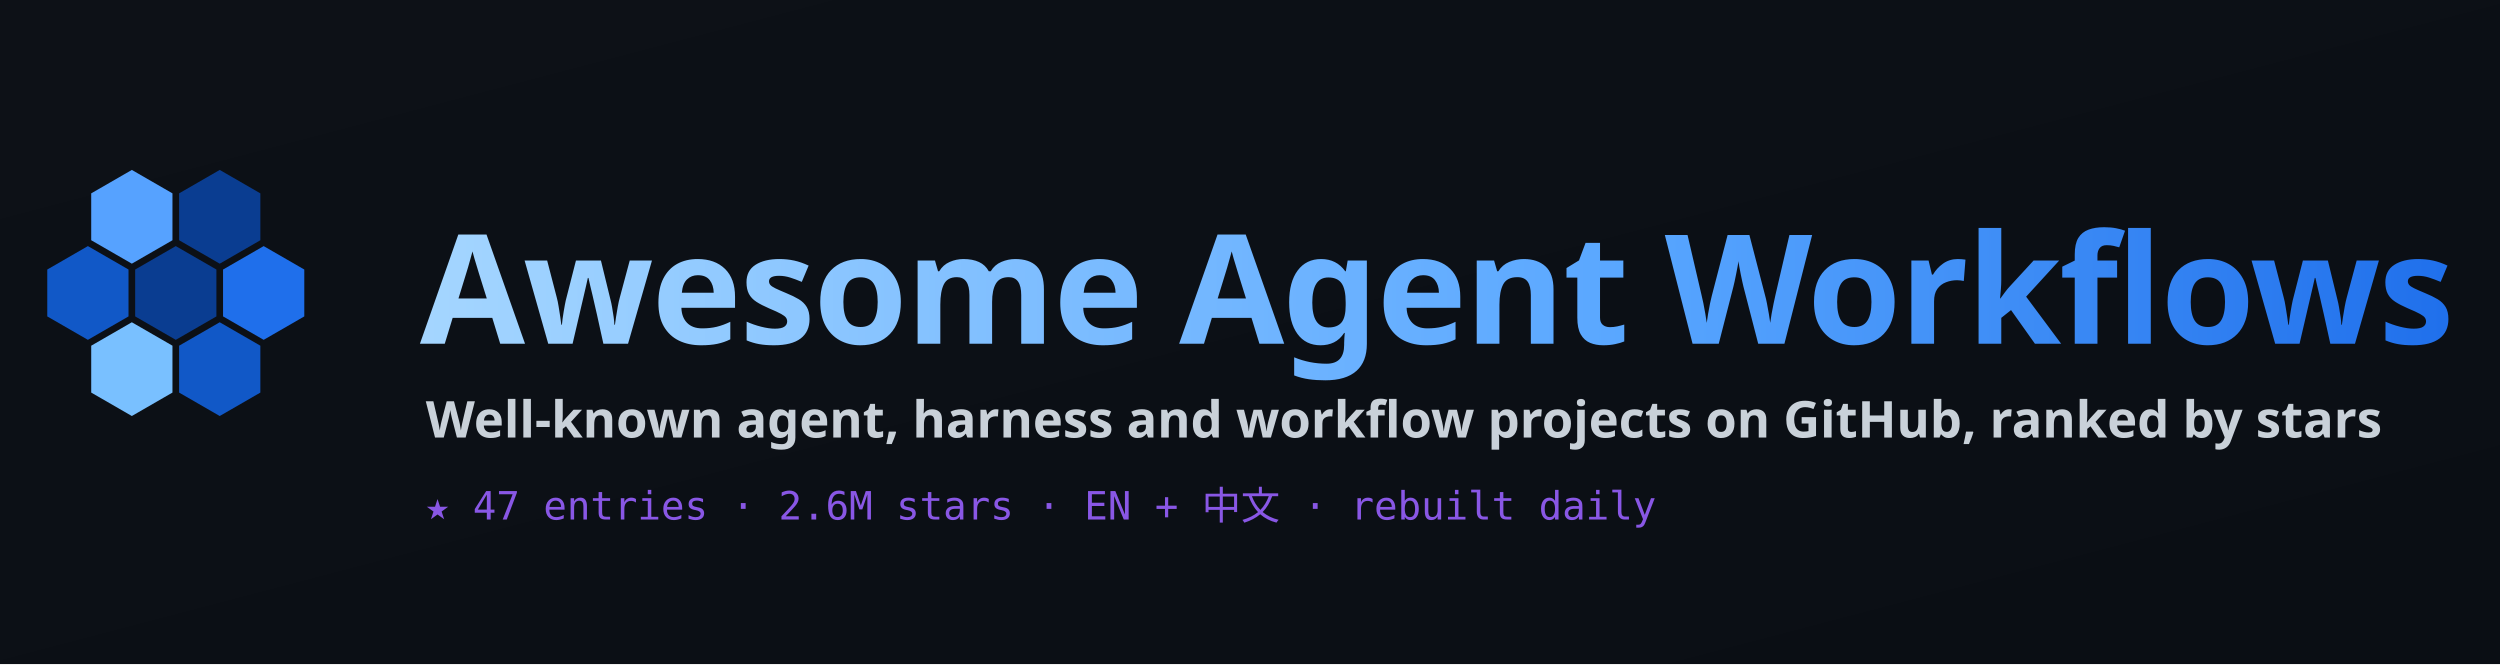
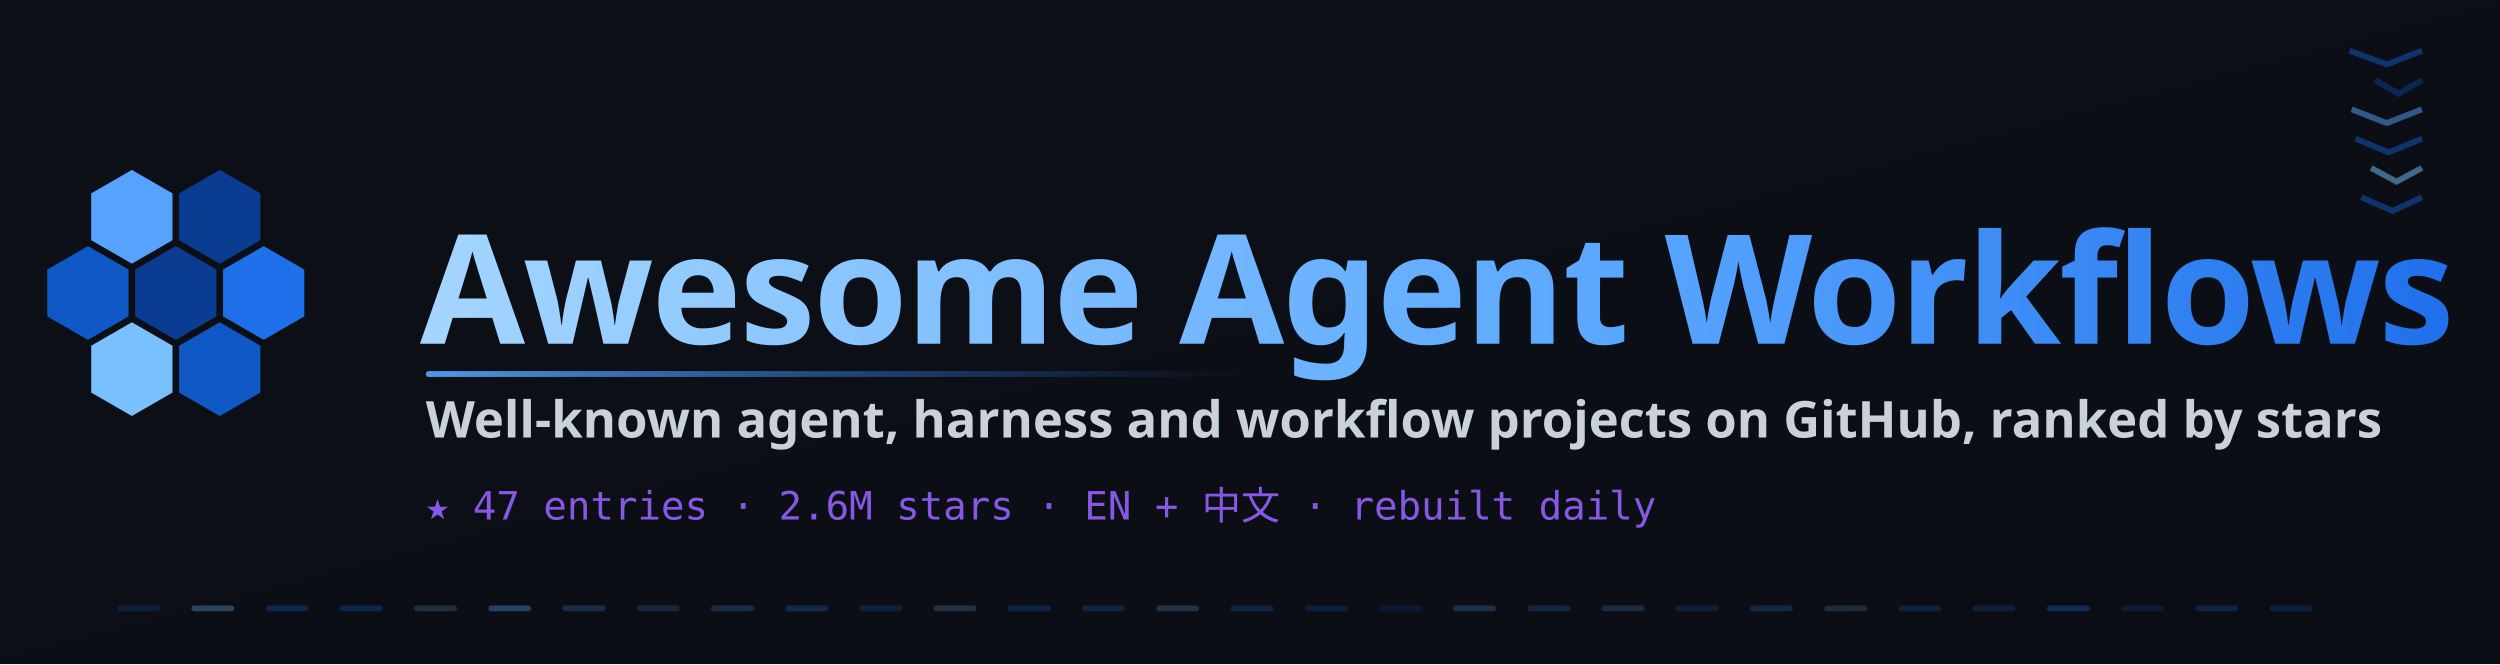
<svg xmlns="http://www.w3.org/2000/svg" width="1280" height="340" viewBox="0 0 1280 340" role="img" aria-label="Awesome Agent Workflows">
  <defs>
    <linearGradient id="bg" x1="0" y1="0" x2="1" y2="1">
      <stop offset="0" stop-color="#0d1117" />
      <stop offset="1" stop-color="#0a0e14" />
    </linearGradient>
    <linearGradient id="word" x1="0" y1="0" x2="1" y2="0">
      <stop offset="0" stop-color="#a5d6ff" />
      <stop offset="0.6" stop-color="#58a6ff" />
      <stop offset="1" stop-color="#1f6feb" />
    </linearGradient>
+     <linearGradient id="rule" x1="0" y1="0" x2="1" y2="0">
+       <stop offset="0" stop-color="#58a6ff" stop-opacity="0.9" />
+       <stop offset="1" stop-color="#1f6feb" stop-opacity="0" />
+     </linearGradient>
  </defs>
  <rect width="1280" height="340" fill="url(#bg)" />
+   <g opacity="0.9">
+     <polyline points="1203,26 1222,33 1240,26" fill="none" stroke="#1158c7" stroke-width="3" stroke-opacity="0.55" />
+     <polyline points="1216,41 1228,48 1240,41" fill="none" stroke="#0a3d91" stroke-width="3" stroke-opacity="0.55" />
+     <polyline points="1204,56 1222,63 1240,56" fill="none" stroke="#56a2ff" stroke-width="3" stroke-opacity="0.55" />
+     <polyline points="1206,71 1223,78 1240,71" fill="none" stroke="#1158c7" stroke-width="3" stroke-opacity="0.55" />
+     <polyline points="1214,86 1227,93 1240,86" fill="none" stroke="#79c0ff" stroke-width="3" stroke-opacity="0.55" />
+     <polyline points="1209,101 1225,108 1240,101" fill="none" stroke="#1158c7" stroke-width="3" stroke-opacity="0.55" />
+     <rect x="60" y="310" width="22" height="3" rx="1.5" fill="#1158c7" fill-opacity="0.23" />
+     <rect x="98" y="310" width="22" height="3" rx="1.5" fill="#79c0ff" fill-opacity="0.33" />
+     <rect x="136" y="310" width="22" height="3" rx="1.5" fill="#1158c7" fill-opacity="0.37" />
+     <rect x="174" y="310" width="22" height="3" rx="1.5" fill="#1158c7" fill-opacity="0.36" />
+     <rect x="212" y="310" width="22" height="3" rx="1.5" fill="#79c0ff" fill-opacity="0.20" />
+     <rect x="250" y="310" width="22" height="3" rx="1.5" fill="#56a2ff" fill-opacity="0.38" />
+     <rect x="288" y="310" width="22" height="3" rx="1.5" fill="#56a2ff" fill-opacity="0.23" />
+     <rect x="326" y="310" width="22" height="3" rx="1.5" fill="#56a2ff" fill-opacity="0.18" />
+     <rect x="364" y="310" width="22" height="3" rx="1.5" fill="#56a2ff" fill-opacity="0.23" />
+     <rect x="402" y="310" width="22" height="3" rx="1.5" fill="#2f81f7" fill-opacity="0.26" />
+     <rect x="440" y="310" width="22" height="3" rx="1.5" fill="#1158c7" fill-opacity="0.27" />
+     <rect x="478" y="310" width="22" height="3" rx="1.5" fill="#79c0ff" fill-opacity="0.22" />
+     <rect x="516" y="310" width="22" height="3" rx="1.5" fill="#1158c7" fill-opacity="0.31" />
+     <rect x="554" y="310" width="22" height="3" rx="1.5" fill="#1f6feb" fill-opacity="0.25" />
+     <rect x="592" y="310" width="22" height="3" rx="1.5" fill="#79c0ff" fill-opacity="0.22" />
+     <rect x="630" y="310" width="22" height="3" rx="1.5" fill="#1f6feb" fill-opacity="0.23" />
+     <rect x="668" y="310" width="22" height="3" rx="1.5" fill="#0a3d91" fill-opacity="0.38" />
+     <rect x="706" y="310" width="22" height="3" rx="1.5" fill="#0a3d91" fill-opacity="0.27" />
+     <rect x="744" y="310" width="22" height="3" rx="1.5" fill="#56a2ff" fill-opacity="0.25" />
+     <rect x="782" y="310" width="22" height="3" rx="1.5" fill="#2f81f7" fill-opacity="0.23" />
+     <rect x="820" y="310" width="22" height="3" rx="1.5" fill="#56a2ff" fill-opacity="0.21" />
+     <rect x="858" y="310" width="22" height="3" rx="1.5" fill="#1f6feb" fill-opacity="0.19" />
+     <rect x="896" y="310" width="22" height="3" rx="1.5" fill="#2f81f7" fill-opacity="0.24" />
+     <rect x="934" y="310" width="22" height="3" rx="1.5" fill="#79c0ff" fill-opacity="0.18" />
+     <rect x="972" y="310" width="22" height="3" rx="1.5" fill="#1158c7" fill-opacity="0.29" />
+     <rect x="1010" y="310" width="22" height="3" rx="1.5" fill="#1f6feb" fill-opacity="0.19" />
+     <rect x="1048" y="310" width="22" height="3" rx="1.5" fill="#1f6feb" fill-opacity="0.34" />
+     <rect x="1086" y="310" width="22" height="3" rx="1.5" fill="#0a3d91" fill-opacity="0.31" />
+     <rect x="1124" y="310" width="22" height="3" rx="1.5" fill="#1f6feb" fill-opacity="0.25" />
+     <rect x="1162" y="310" width="22" height="3" rx="1.5" fill="#1158c7" fill-opacity="0.28" />
+   </g>
  <g>
    <polygon points="90.0,126.0 110.8,138.0 110.8,162.0 90.0,174.0 69.2,162.0 69.2,138.0" fill="#0a3d91" />
    <polygon points="135.0,126.0 155.8,138.0 155.8,162.0 135.0,174.0 114.2,162.0 114.2,138.0" fill="#1f6feb" />
    <polygon points="45.0,126.0 65.8,138.0 65.8,162.0 45.0,174.0 24.2,162.0 24.2,138.0" fill="#1158c7" />
    <polygon points="112.5,87.0 133.3,99.0 133.3,123.0 112.5,135.0 91.7,123.0 91.7,99.0" fill="#0a3d91" />
    <polygon points="67.5,87.0 88.3,99.0 88.3,123.0 67.5,135.0 46.7,123.0 46.7,99.0" fill="#56a2ff" />
    <polygon points="112.5,165.0 133.3,177.0 133.3,201.0 112.5,213.0 91.7,201.0 91.7,177.0" fill="#1158c7" />
    <polygon points="67.5,165.0 88.3,177.0 88.3,201.0 67.5,213.0 46.7,201.0 46.7,177.0" fill="#79c0ff" />
  </g>
  <text x="215" y="176" font-family="'Segoe UI',system-ui,-apple-system,sans-serif" font-size="78" font-weight="800" fill="url(#word)" letter-spacing="-1">Awesome Agent Workflows</text>
+   <rect x="218" y="190" width="420" height="3" rx="1.5" fill="url(#rule)" />
  <text x="218" y="224" font-family="'Segoe UI',system-ui,sans-serif" font-size="26" font-weight="600" fill="#c9d1d9">Well-known agent, harness and workflow projects on GitHub, ranked by stars</text>
  <text x="218" y="266" font-family="'SF Mono',ui-monospace,monospace" font-size="20" fill="#8957e5">★ 47 entries · 2.6M stars · EN + 中文 · rebuilt daily</text>
</svg>
